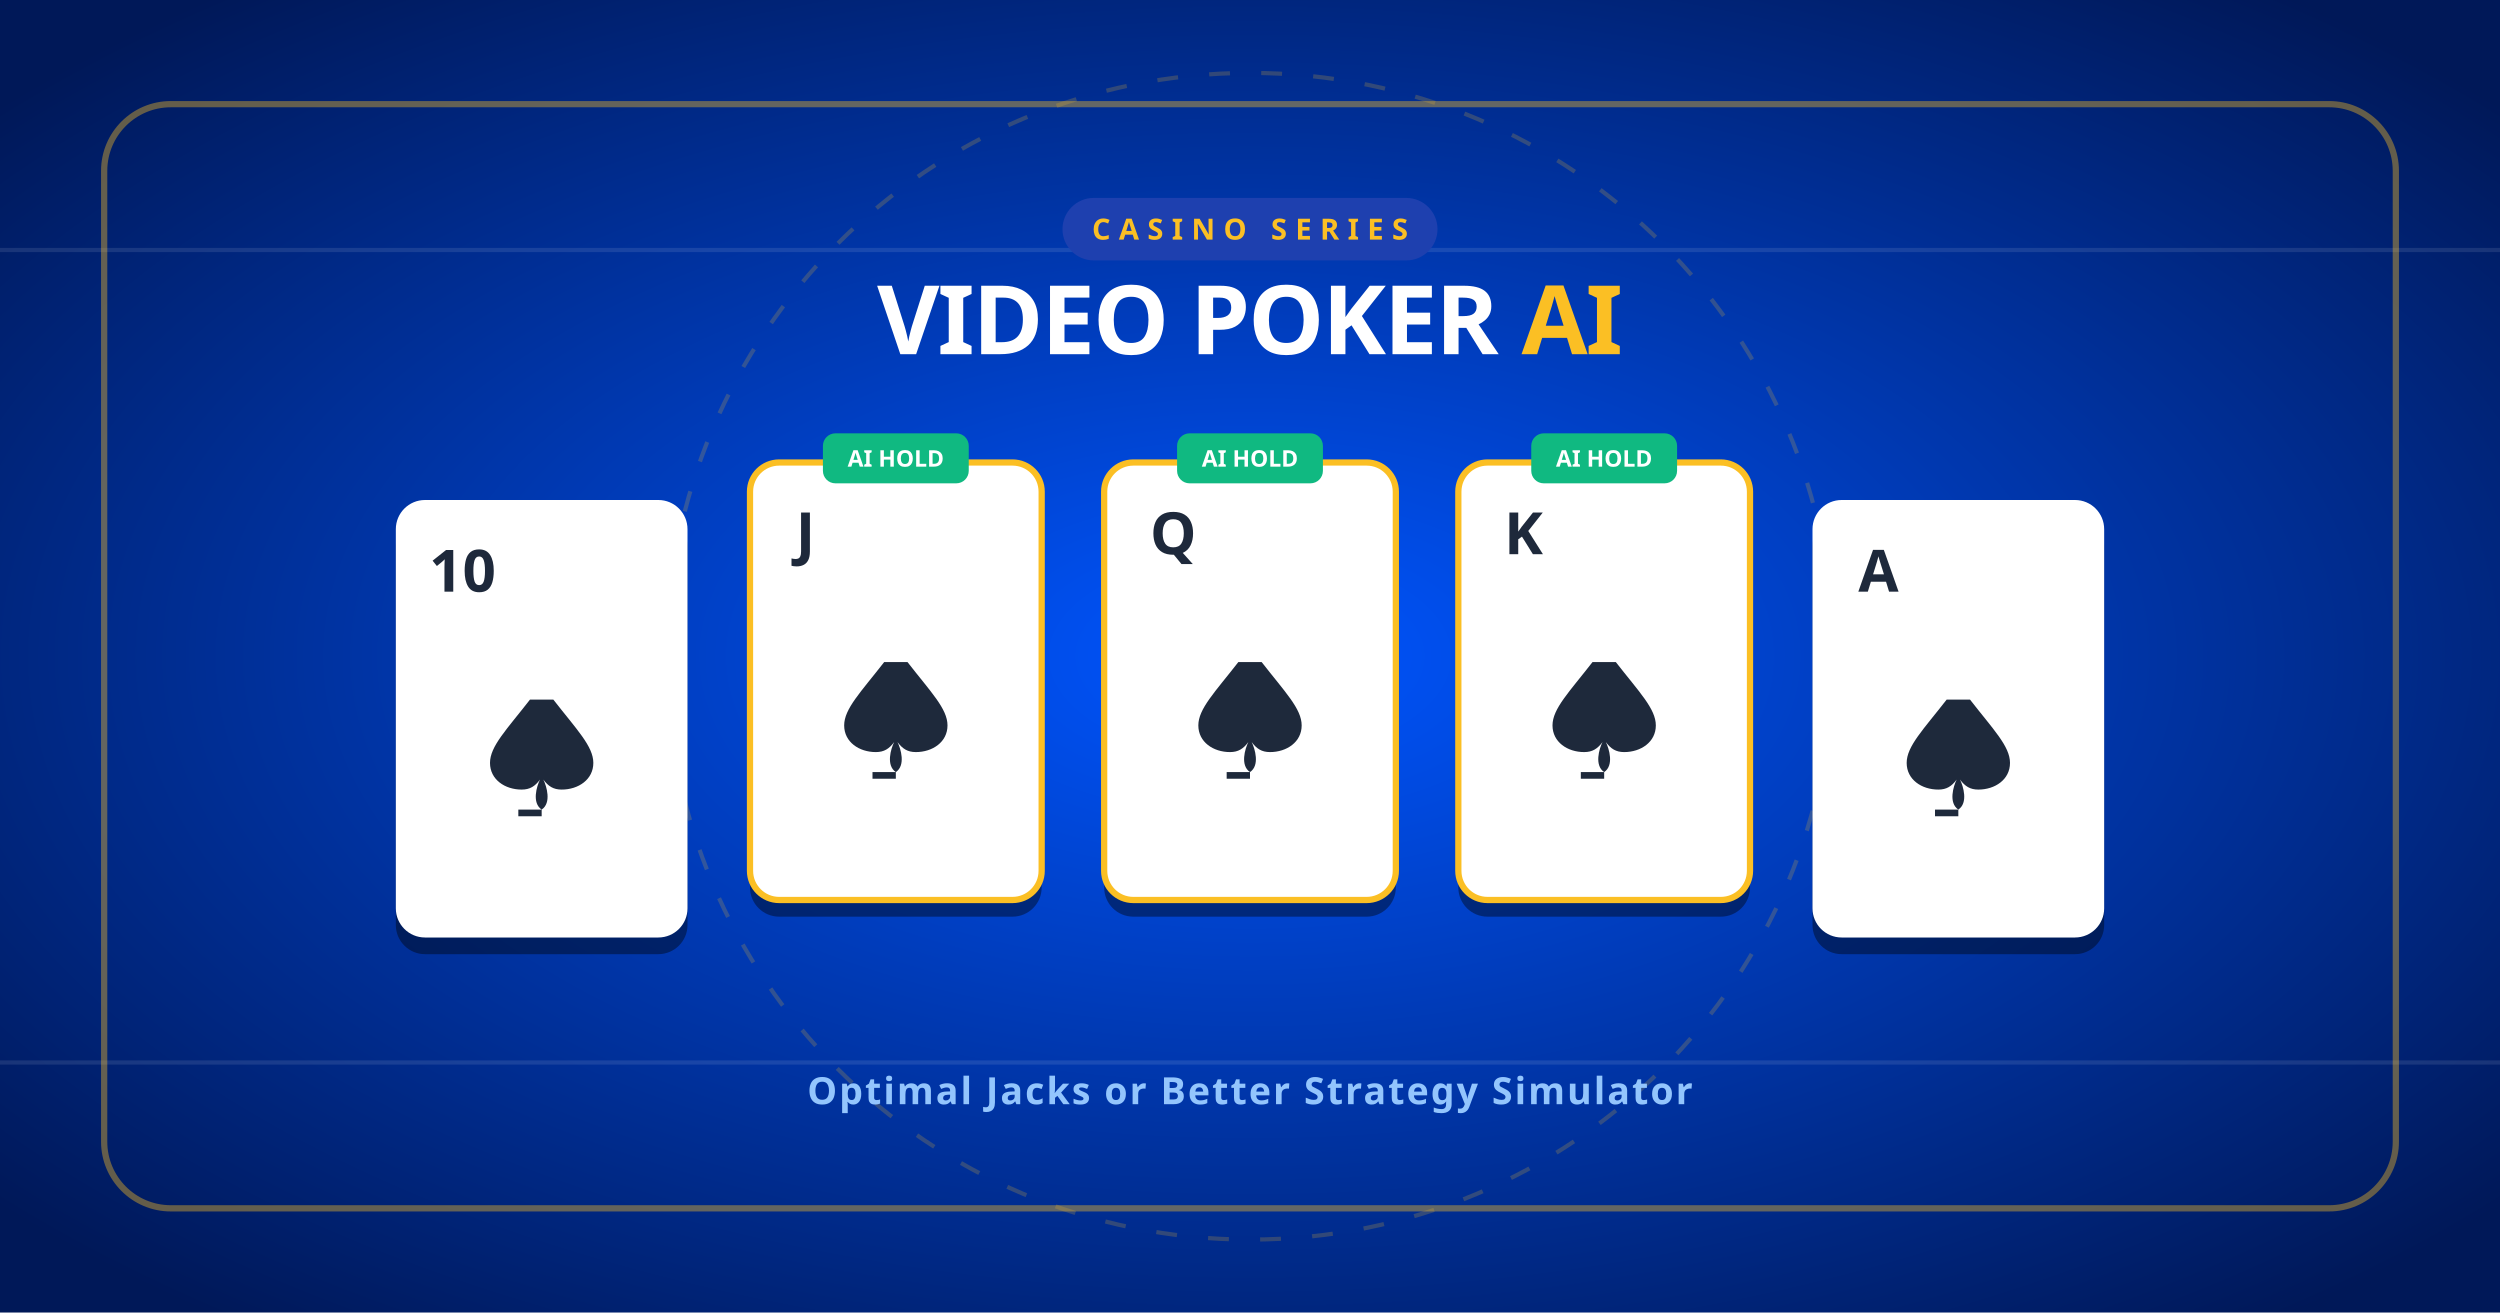
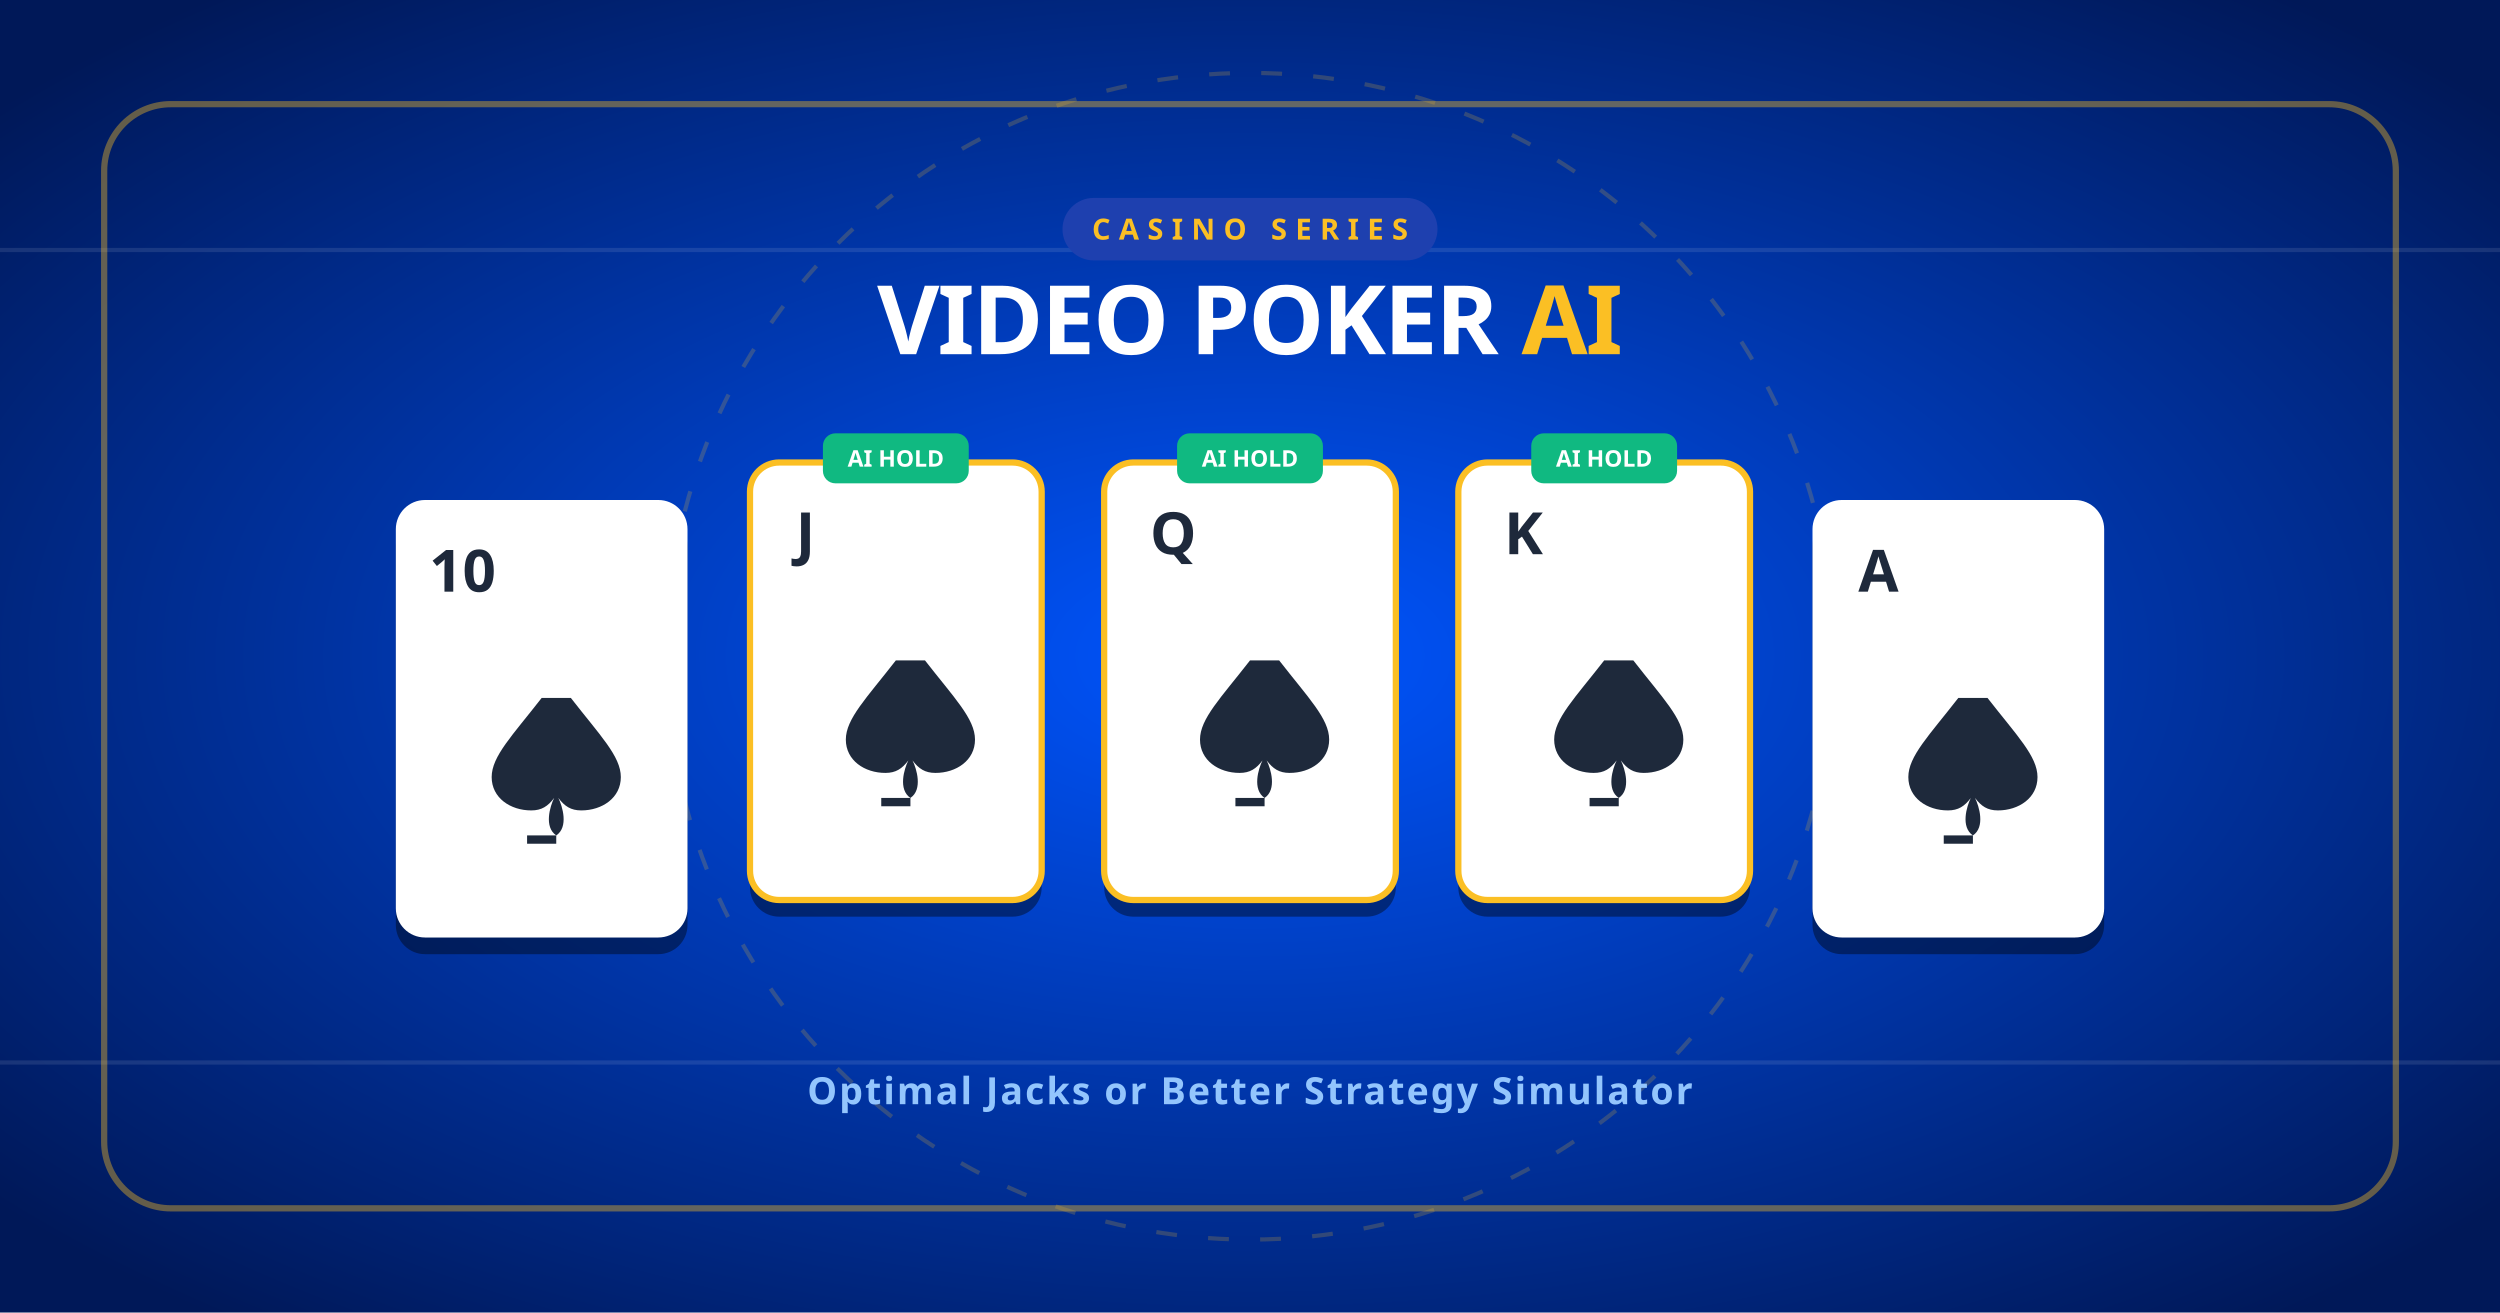
<svg xmlns="http://www.w3.org/2000/svg" viewBox="0 0 1200 630" width="1200" height="630">
  <defs>
    <radialGradient id="vp-bg" cx="50%" cy="50%" r="65%">
      <stop offset="0%" stop-color="#0055ff" />
      <stop offset="100%" stop-color="#001858" />
    </radialGradient>
-     <g id="spade-icon">
-       <path d="M 0,-24 C -14,-6 -24,4 -24,14 C -24,24 -15,30 -5,30 C 0,30 3,28 6,24 C 4,28 1,38 7,42 L -7,42 L -7,46 L 7,46 L 7,42 C 13,38 10,28 8,24 C 11,28 14,30 19,30 C 29,30 38,24 38,14 C 38,4 28,-6 14,-24 Z" fill="#1e293b" transform="scale(0.8) translate(-7, 0)" />
-     </g>
  </defs>
  <rect width="1200" height="630" fill="url(#vp-bg)" />
  <g stroke="#ffffff" stroke-opacity="0.1" stroke-width="2">
    <line x1="0" y1="120" x2="1200" y2="120" />
    <line x1="0" y1="510" x2="1200" y2="510" />
    <circle cx="600" cy="315" r="280" fill="none" stroke="#fbbf24" stroke-opacity="0.2" stroke-dasharray="10 15" />
  </g>
  <rect x="50" y="50" width="1100" height="530" rx="32" fill="none" stroke="#fbbf24" stroke-width="3" stroke-opacity="0.4" />
  <g transform="translate(600, 130)" text-anchor="middle">
    <rect x="-90" y="-35" width="180" height="30" rx="15" fill="#1e40af" />
-     <text y="-15" fill="#fbbf24" font-family="'Noto Sans KR', sans-serif" font-size="14" font-weight="900" letter-spacing="4">CASINO SERIES</text>
-     <text y="40" fill="#ffffff" font-family="'Noto Sans KR', sans-serif" font-size="46" font-weight="900" letter-spacing="-1">VIDEO POKER <tspan fill="#fbbf24">AI</tspan>
+     <text y="-15" fill="#fbbf24" font-family="sans-serif" font-size="14" font-weight="900" letter-spacing="4">CASINO SERIES</text>
+     <text y="40" fill="#ffffff" font-family="sans-serif" font-size="46" font-weight="900" letter-spacing="-1">VIDEO POKER <tspan fill="#fbbf24">AI</tspan>
    </text>
  </g>
  <g transform="translate(190, 240)">
    <g transform="translate(0, 0)">
      <rect x="0" y="8" width="140" height="210" rx="14" fill="#000000" opacity="0.4" />
      <rect width="140" height="210" rx="14" fill="#ffffff" />
      <text x="16" y="44" font-family="sans-serif" font-size="28" font-weight="900" fill="#1e293b">10</text>
-       <use href="#spade-icon" x="70" y="115" />
+       <path d="M 70,95 C 56,113 46,123 46,133 C 46,143 55,149 65,149 C 70,149 73,147 76,143 C 74,147 71,157 77,161 L 63,161 L 63,165 L 77,165 L 77,161 C 83,157 80,147 78,143 C 81,147 84,149 89,149 C 99,149 108,143 108,133 C 108,123 98,113 84,95 Z" fill="#1e293b" />
    </g>
    <g transform="translate(170, -18)">
      <rect x="0" y="8" width="140" height="210" rx="14" fill="#000000" opacity="0.4" />
      <rect width="140" height="210" rx="14" fill="#ffffff" stroke="#fbbf24" stroke-width="3" />
      <rect x="35" y="-14" width="70" height="24" rx="6" fill="#10b981" />
      <text x="70" y="2" font-family="sans-serif" font-size="11" font-weight="900" fill="#ffffff" text-anchor="middle">AI HOLD</text>
      <text x="22" y="44" font-family="sans-serif" font-size="28" font-weight="900" fill="#1e293b">J</text>
-       <use href="#spade-icon" x="70" y="115" />
+       <path d="M 70,95 C 56,113 46,123 46,133 C 46,143 55,149 65,149 C 70,149 73,147 76,143 C 74,147 71,157 77,161 L 63,161 L 63,165 L 77,165 L 77,161 C 83,157 80,147 78,143 C 81,147 84,149 89,149 C 99,149 108,143 108,133 C 108,123 98,113 84,95 Z" fill="#1e293b" />
    </g>
    <g transform="translate(340, -18)">
      <rect x="0" y="8" width="140" height="210" rx="14" fill="#000000" opacity="0.4" />
      <rect width="140" height="210" rx="14" fill="#ffffff" stroke="#fbbf24" stroke-width="3" />
      <rect x="35" y="-14" width="70" height="24" rx="6" fill="#10b981" />
      <text x="70" y="2" font-family="sans-serif" font-size="11" font-weight="900" fill="#ffffff" text-anchor="middle">AI HOLD</text>
      <text x="22" y="44" font-family="sans-serif" font-size="28" font-weight="900" fill="#1e293b">Q</text>
-       <use href="#spade-icon" x="70" y="115" />
+       <path d="M 70,95 C 56,113 46,123 46,133 C 46,143 55,149 65,149 C 70,149 73,147 76,143 C 74,147 71,157 77,161 L 63,161 L 63,165 L 77,165 L 77,161 C 83,157 80,147 78,143 C 81,147 84,149 89,149 C 99,149 108,143 108,133 C 108,123 98,113 84,95 Z" fill="#1e293b" />
    </g>
    <g transform="translate(510, -18)">
      <rect x="0" y="8" width="140" height="210" rx="14" fill="#000000" opacity="0.4" />
      <rect width="140" height="210" rx="14" fill="#ffffff" stroke="#fbbf24" stroke-width="3" />
      <rect x="35" y="-14" width="70" height="24" rx="6" fill="#10b981" />
      <text x="70" y="2" font-family="sans-serif" font-size="11" font-weight="900" fill="#ffffff" text-anchor="middle">AI HOLD</text>
      <text x="22" y="44" font-family="sans-serif" font-size="28" font-weight="900" fill="#1e293b">K</text>
-       <use href="#spade-icon" x="70" y="115" />
+       <path d="M 70,95 C 56,113 46,123 46,133 C 46,143 55,149 65,149 C 70,149 73,147 76,143 C 74,147 71,157 77,161 L 63,161 L 63,165 L 77,165 L 77,161 C 83,157 80,147 78,143 C 81,147 84,149 89,149 C 99,149 108,143 108,133 C 108,123 98,113 84,95 Z" fill="#1e293b" />
    </g>
    <g transform="translate(680, 0)">
      <rect x="0" y="8" width="140" height="210" rx="14" fill="#000000" opacity="0.4" />
      <rect width="140" height="210" rx="14" fill="#ffffff" />
      <text x="22" y="44" font-family="sans-serif" font-size="28" font-weight="900" fill="#1e293b">A</text>
-       <use href="#spade-icon" x="70" y="115" />
+       <path d="M 70,95 C 56,113 46,123 46,133 C 46,143 55,149 65,149 C 70,149 73,147 76,143 C 74,147 71,157 77,161 L 63,161 L 63,165 L 77,165 L 77,161 C 83,157 80,147 78,143 C 81,147 84,149 89,149 C 99,149 108,143 108,133 C 108,123 98,113 84,95 Z" fill="#1e293b" />
    </g>
  </g>
-   <text x="600" y="530" fill="#93c5fd" font-family="'Noto Sans KR', sans-serif" font-size="18" font-weight="600" text-anchor="middle" letter-spacing="1">
+   <text x="600" y="530" fill="#93c5fd" font-family="sans-serif" font-size="18" font-weight="600" text-anchor="middle" letter-spacing="1">
    Optimal Jacks or Better Strategy Simulator
  </text>
</svg>
